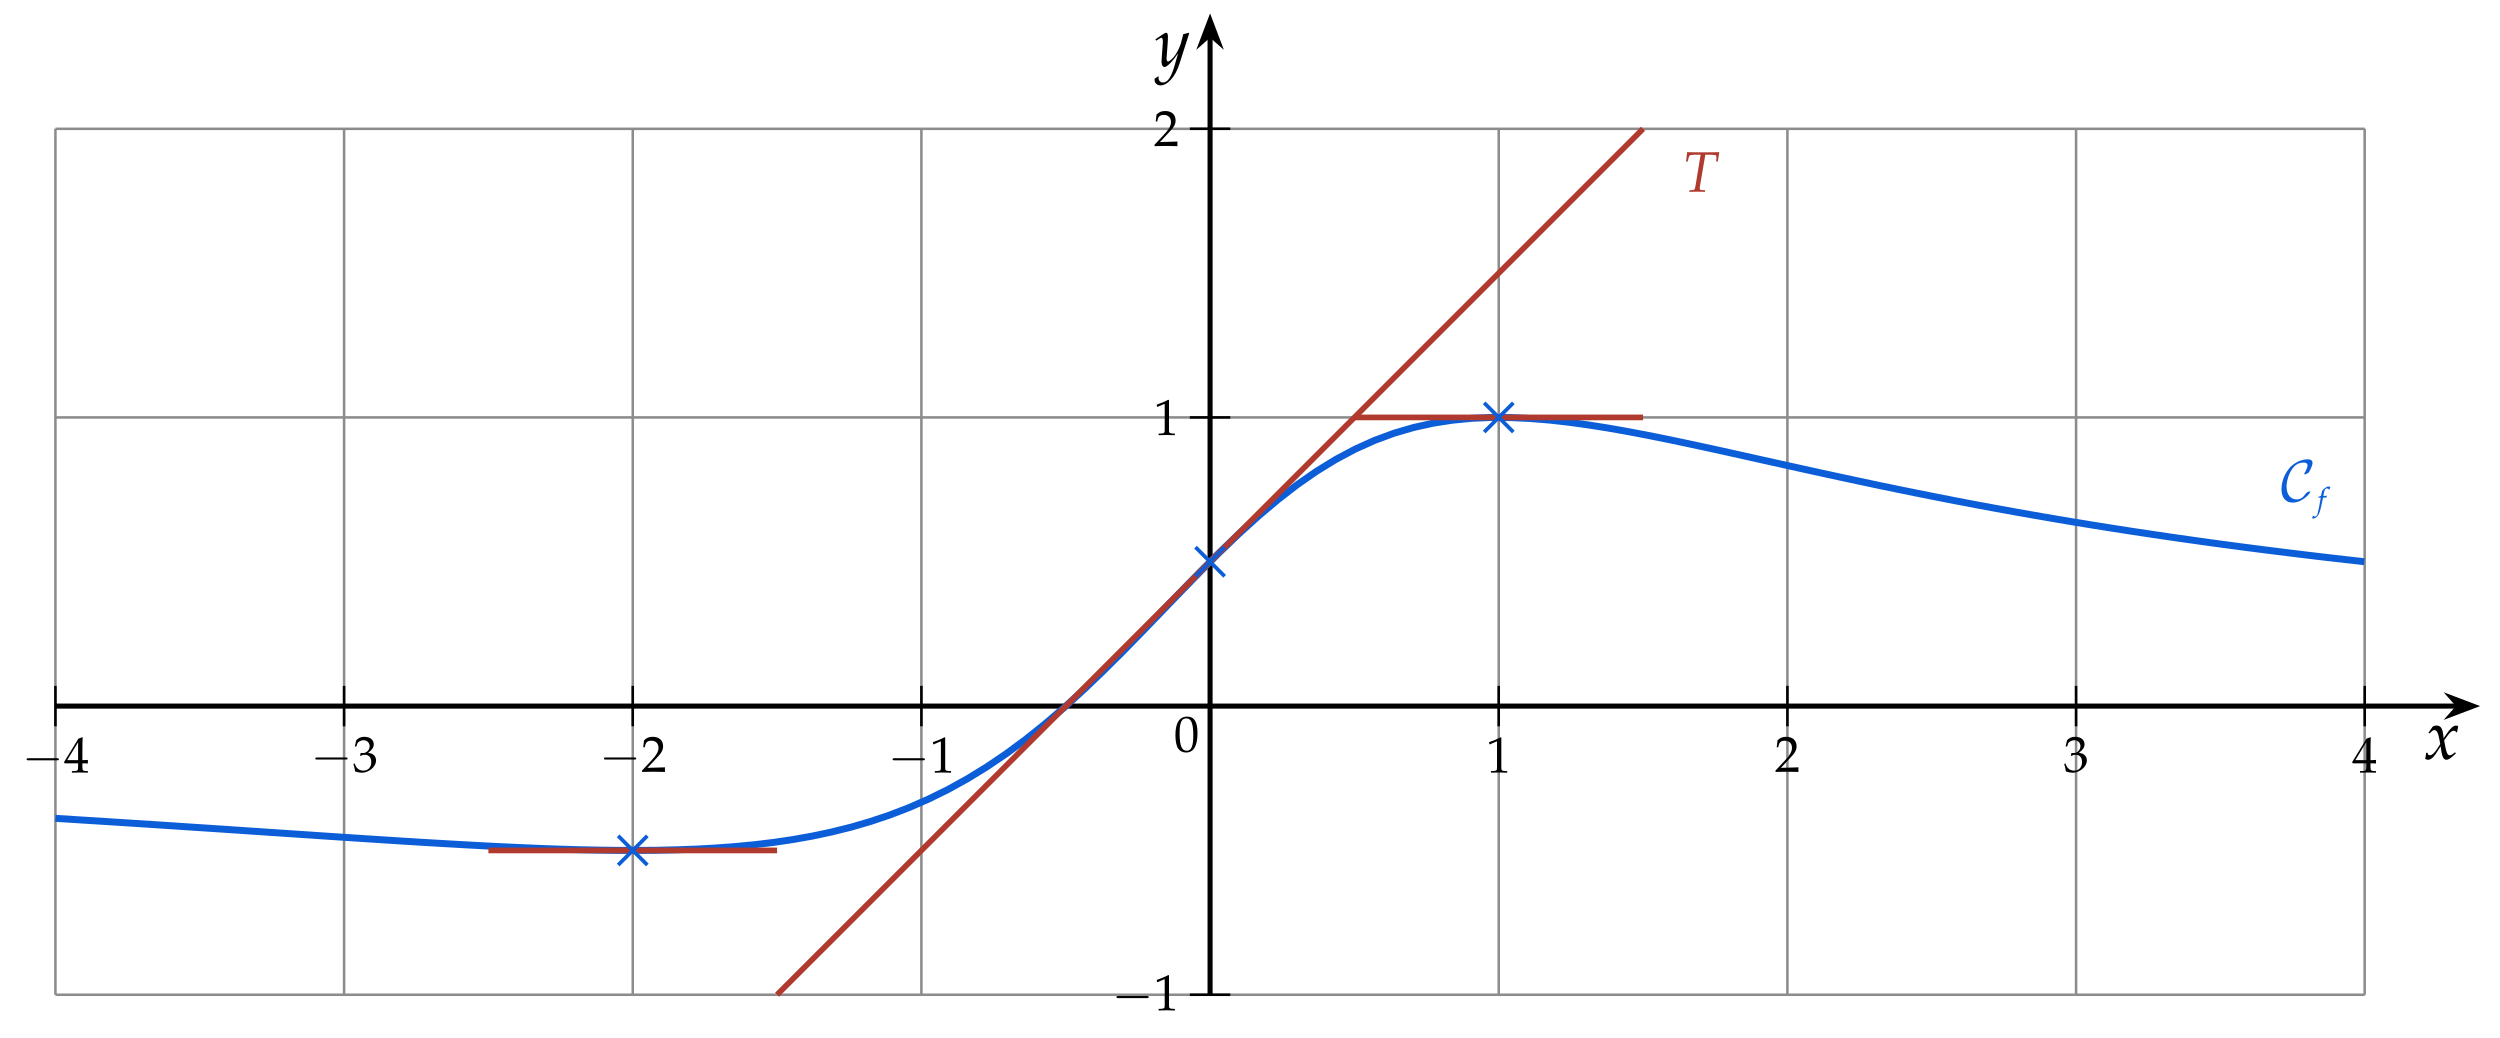
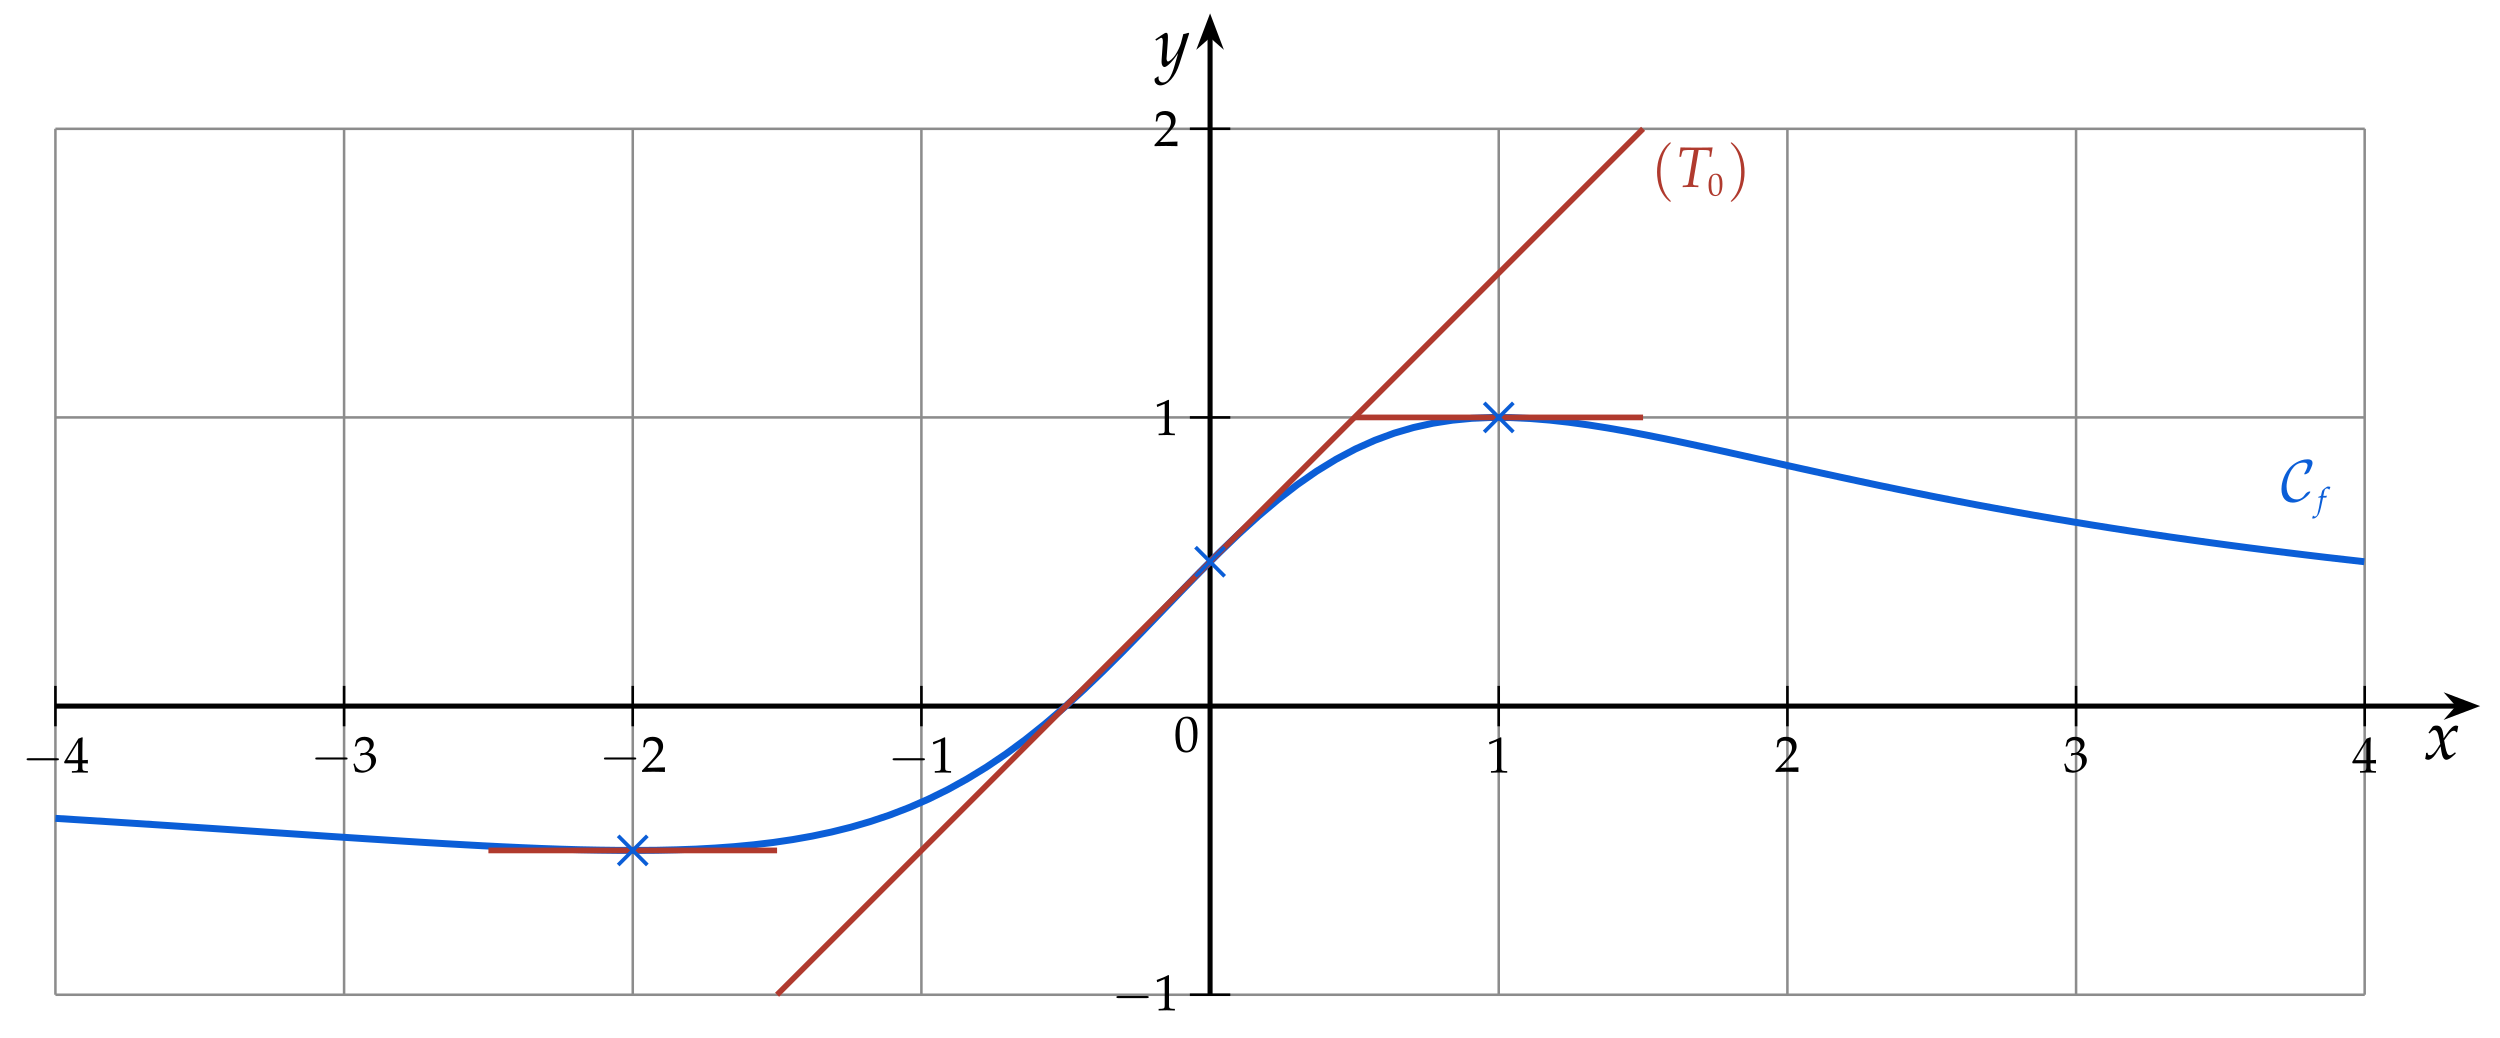
<svg xmlns="http://www.w3.org/2000/svg" xmlns:xlink="http://www.w3.org/1999/xlink" width="391.378" height="162.41" viewBox="0 0 391.378 162.41">
  <defs>
    <g>
      <g id="glyph-0-0">
        <path d="M 0.234 -0.953 C 0.234 -0.734 0.203 -0.594 0.141 -0.25 C 0.125 -0.125 0.109 -0.094 0.094 -0.016 C 0.266 0.078 0.438 0.125 0.562 0.125 C 0.922 0.125 1.344 -0.203 1.688 -0.703 L 2.516 -1.984 L 2.625 -1.234 C 2.766 -0.297 3.016 0.125 3.422 0.125 C 3.656 0.125 4 -0.062 4.344 -0.375 L 4.891 -0.859 L 4.781 -1.062 C 4.391 -0.734 4.125 -0.578 3.953 -0.578 C 3.781 -0.578 3.641 -0.688 3.531 -0.906 C 3.438 -1.109 3.312 -1.516 3.266 -1.828 L 3.062 -2.922 L 3.453 -3.453 C 3.953 -4.172 4.25 -4.422 4.594 -4.422 C 4.766 -4.422 4.891 -4.328 4.953 -4.172 L 5.094 -4.203 L 5.266 -5.141 C 5.141 -5.203 5.031 -5.234 4.938 -5.234 C 4.5 -5.234 4.062 -4.844 3.391 -3.844 L 2.984 -3.25 L 2.922 -3.781 C 2.797 -4.844 2.5 -5.234 1.859 -5.234 C 1.578 -5.234 1.344 -5.156 1.234 -5.016 L 0.609 -4.109 L 0.797 -4 C 1.125 -4.375 1.344 -4.531 1.547 -4.531 C 1.906 -4.531 2.141 -4.078 2.328 -3.016 L 2.453 -2.344 L 2.016 -1.656 C 1.547 -0.938 1.172 -0.594 0.875 -0.594 C 0.703 -0.594 0.594 -0.625 0.562 -0.688 L 0.453 -0.984 Z M 0.234 -0.953 " />
      </g>
      <g id="glyph-0-1">
        <path d="M -0.078 1.953 C -0.094 2.031 -0.094 2.094 -0.094 2.156 C -0.094 2.625 0.312 3 0.812 3 C 1.953 3 3.156 1.656 3.797 -0.359 L 5.328 -5.141 L 5.203 -5.234 C 4.891 -5.125 4.641 -5.062 4.406 -5.031 L 4.031 -3.594 C 3.891 -3.094 3.516 -2.297 3.156 -1.766 C 2.766 -1.203 2.234 -0.734 2 -0.734 C 1.875 -0.734 1.766 -0.984 1.781 -1.25 L 1.797 -1.391 L 1.953 -3.5 C 1.984 -3.844 2 -4.25 2 -4.562 C 2 -5.047 1.922 -5.234 1.734 -5.234 C 1.594 -5.234 1.453 -5.172 0.922 -4.812 L 0.031 -4.203 L 0.156 -4 L 0.703 -4.328 L 0.734 -4.359 C 0.844 -4.422 0.922 -4.453 0.969 -4.453 C 1.125 -4.453 1.203 -4.25 1.203 -3.891 C 1.203 -3.875 1.203 -3.812 1.203 -3.734 L 1.016 -1.094 L 1 -0.656 C 1 -0.203 1.203 0.125 1.469 0.125 C 1.875 0.125 2.781 -0.812 3.594 -2.031 L 3.062 -0.172 C 2.516 1.75 1.969 2.547 1.203 2.547 C 0.828 2.547 0.531 2.25 0.531 1.875 C 0.531 1.812 0.547 1.734 0.547 1.625 L 0.453 1.594 Z M -0.078 1.953 " />
      </g>
      <g id="glyph-1-0">
        <path d="M 2.094 -5.469 C 0.859 -5.469 0.234 -4.5 0.234 -2.578 C 0.234 -1.641 0.391 -0.844 0.672 -0.453 C 0.953 -0.062 1.391 0.156 1.891 0.156 C 3.094 0.156 3.688 -0.875 3.688 -2.906 C 3.688 -4.641 3.172 -5.469 2.094 -5.469 Z M 1.938 -5.188 C 2.719 -5.188 3.031 -4.406 3.031 -2.516 C 3.031 -0.812 2.719 -0.125 2 -0.125 C 1.219 -0.125 0.891 -0.922 0.891 -2.859 C 0.891 -4.531 1.188 -5.188 1.938 -5.188 Z M 1.938 -5.188 " />
      </g>
      <g id="glyph-1-1">
        <path d="M 2.219 -1.438 L 2.219 -0.844 C 2.219 -0.359 2.141 -0.25 1.75 -0.234 L 1.25 -0.219 L 1.25 0.031 C 2.312 0 2.312 0 2.5 0 C 2.688 0 2.688 0 3.75 0.031 L 3.75 -0.219 L 3.359 -0.234 C 2.969 -0.266 2.891 -0.359 2.891 -0.844 L 2.891 -1.438 C 3.359 -1.438 3.531 -1.422 3.75 -1.406 L 3.75 -1.969 C 3.375 -1.938 3.219 -1.938 3.109 -1.938 L 2.891 -1.938 L 2.891 -3.047 C 2.891 -4.453 2.906 -5.141 2.938 -5.469 L 2.844 -5.516 L 2.266 -5.297 L 0.016 -1.625 L 0.109 -1.438 Z M 2.219 -1.938 L 0.516 -1.938 L 2.219 -4.734 Z M 2.219 -1.938 " />
      </g>
      <g id="glyph-1-2">
        <path d="M 0.344 -3.953 L 0.594 -3.953 L 0.734 -4.391 C 0.812 -4.672 1.312 -4.938 1.734 -4.938 C 2.25 -4.938 2.672 -4.516 2.672 -4.016 C 2.672 -3.422 2.203 -2.922 1.641 -2.922 C 1.578 -2.922 1.484 -2.922 1.375 -2.938 L 1.266 -2.938 L 1.172 -2.531 L 1.219 -2.469 C 1.531 -2.609 1.672 -2.656 1.891 -2.656 C 2.547 -2.656 2.922 -2.234 2.922 -1.516 C 2.922 -0.703 2.438 -0.172 1.703 -0.172 C 1.344 -0.172 1.016 -0.281 0.781 -0.516 C 0.594 -0.688 0.484 -0.859 0.328 -1.297 L 0.125 -1.219 C 0.281 -0.734 0.344 -0.438 0.391 -0.047 C 0.812 0.094 1.172 0.156 1.453 0.156 C 2.094 0.156 2.828 -0.203 3.266 -0.734 C 3.531 -1.062 3.672 -1.406 3.672 -1.781 C 3.672 -2.156 3.516 -2.5 3.219 -2.688 C 3.031 -2.828 2.844 -2.891 2.438 -2.969 C 3.078 -3.453 3.312 -3.828 3.312 -4.297 C 3.312 -5 2.734 -5.469 1.844 -5.469 C 1.312 -5.469 0.953 -5.312 0.578 -4.938 Z M 0.344 -3.953 " />
      </g>
      <g id="glyph-1-3">
        <path d="M 0.125 -0.188 L 0.125 0.031 C 1.609 0 1.609 0 1.891 0 C 2.188 0 2.188 0 3.719 0.031 C 3.703 -0.141 3.703 -0.219 3.703 -0.328 C 3.703 -0.438 3.703 -0.516 3.719 -0.688 C 2.797 -0.656 2.438 -0.641 0.969 -0.609 L 2.406 -2.141 C 3.188 -2.953 3.422 -3.391 3.422 -4 C 3.422 -4.906 2.797 -5.469 1.797 -5.469 C 1.219 -5.469 0.828 -5.312 0.438 -4.906 L 0.312 -3.828 L 0.547 -3.828 L 0.641 -4.203 C 0.766 -4.656 1.062 -4.859 1.594 -4.859 C 2.266 -4.859 2.703 -4.422 2.703 -3.75 C 2.703 -3.156 2.375 -2.578 1.469 -1.625 Z M 0.125 -0.188 " />
      </g>
      <g id="glyph-1-4">
        <path d="M 0.531 -4.406 L 0.609 -4.406 L 1.641 -4.859 C 1.641 -4.875 1.656 -4.875 1.656 -4.875 C 1.703 -4.875 1.719 -4.797 1.719 -4.609 L 1.719 -0.766 C 1.719 -0.344 1.641 -0.266 1.203 -0.234 L 0.766 -0.219 L 0.766 0.031 C 1.984 0 1.984 0 2.078 0 C 2.172 0 2.344 0 2.625 0.016 C 2.719 0.016 3 0.016 3.312 0.031 L 3.312 -0.219 L 2.906 -0.234 C 2.469 -0.266 2.391 -0.344 2.391 -0.766 L 2.391 -5.469 L 2.281 -5.516 C 1.766 -5.234 1.203 -5 0.469 -4.75 Z M 0.531 -4.406 " />
      </g>
      <g id="glyph-2-0">
        <path d="M 5.453 -1.906 C 5.594 -1.906 5.75 -1.906 5.75 -2.062 C 5.75 -2.234 5.594 -2.234 5.453 -2.234 L 0.984 -2.234 C 0.844 -2.234 0.688 -2.234 0.688 -2.062 C 0.688 -1.906 0.844 -1.906 0.984 -1.906 Z M 5.453 -1.906 " />
      </g>
      <g id="glyph-3-0">
+         <path d="M 3.078 2.234 C 3.078 2.203 3.078 2.188 2.922 2.031 C 1.766 0.859 1.469 -0.906 1.469 -2.328 C 1.469 -3.953 1.812 -5.562 2.969 -6.734 C 3.078 -6.844 3.078 -6.859 3.078 -6.891 C 3.078 -6.953 3.047 -6.984 2.984 -6.984 C 2.891 -6.984 2.062 -6.344 1.516 -5.172 C 1.031 -4.141 0.922 -3.109 0.922 -2.328 C 0.922 -1.609 1.031 -0.469 1.531 0.578 C 2.094 1.719 2.891 2.328 2.984 2.328 C 3.047 2.328 3.078 2.297 3.078 2.234 Z M 3.078 2.234 " />
+       </g>
+       <g id="glyph-3-1">
+         <path d="M 2.688 -2.328 C 2.688 -3.047 2.594 -4.188 2.078 -5.234 C 1.516 -6.375 0.719 -6.984 0.625 -6.984 C 0.562 -6.984 0.531 -6.953 0.531 -6.891 C 0.531 -6.859 0.531 -6.844 0.703 -6.672 C 1.625 -5.75 2.156 -4.281 2.156 -2.328 C 2.156 -0.734 1.812 0.906 0.656 2.078 C 0.531 2.188 0.531 2.203 0.531 2.234 C 0.531 2.297 0.562 2.328 0.625 2.328 C 0.719 2.328 1.562 1.688 2.109 0.516 C 2.578 -0.516 2.688 -1.547 2.688 -2.328 Z M 2.688 -2.328 " />
+       </g>
+       <g id="glyph-4-0">
        <path d="M 3.484 -5.781 L 4.141 -5.781 C 4.828 -5.781 5.156 -5.734 5.188 -5.625 C 5.203 -5.547 5.234 -5.375 5.219 -5.297 L 5.188 -4.719 L 5.438 -4.719 L 5.672 -6.188 L 4.859 -6.172 C 4.078 -6.172 3.469 -6.156 3.156 -6.156 C 2.828 -6.156 2.25 -6.172 1.484 -6.172 L 0.641 -6.188 L 0.469 -4.719 L 0.734 -4.719 L 0.859 -5.25 C 0.906 -5.453 0.969 -5.594 1.031 -5.656 C 1.078 -5.719 1.422 -5.781 1.75 -5.781 L 2.75 -5.781 L 1.984 -1.125 C 1.844 -0.297 1.828 -0.281 1.469 -0.25 L 1.016 -0.219 L 0.969 0.031 L 1.484 0.016 C 1.844 0.016 2.094 0 2.25 0 C 2.406 0 2.688 0.016 3.031 0.016 L 3.438 0.031 L 3.453 -0.219 L 2.938 -0.25 C 2.703 -0.266 2.609 -0.328 2.609 -0.516 C 2.609 -0.594 2.625 -0.656 2.641 -0.828 Z M 3.484 -5.781 " />
      </g>
-       <g id="glyph-4-0">
+       <g id="glyph-5-0">
+         <path d="M 1.312 -3.422 C 0.531 -3.422 0.141 -2.812 0.141 -1.609 C 0.141 -1.031 0.25 -0.531 0.422 -0.281 C 0.594 -0.047 0.875 0.094 1.188 0.094 C 1.938 0.094 2.312 -0.547 2.312 -1.812 C 2.312 -2.906 1.984 -3.422 1.312 -3.422 Z M 1.219 -3.25 C 1.703 -3.25 1.891 -2.766 1.891 -1.562 C 1.891 -0.516 1.703 -0.078 1.25 -0.078 C 0.766 -0.078 0.562 -0.578 0.562 -1.781 C 0.562 -2.844 0.75 -3.25 1.219 -3.25 Z M 1.219 -3.25 " />
+       </g>
+       <g id="glyph-6-0">
        <path d="M 4.625 -1.469 C 4.625 -1.516 4.578 -1.531 4.531 -1.531 C 4.375 -1.531 4.141 -1.391 4.141 -1.391 C 3.953 -1.266 3.906 -1.203 3.797 -1.047 C 3.516 -0.609 3.094 -0.281 2.5 -0.281 C 1.656 -0.281 0.906 -0.891 0.906 -2.297 C 0.906 -3.125 1.234 -4.234 1.734 -4.969 C 2.141 -5.562 2.641 -6.047 3.609 -6.047 C 3.953 -6.047 4.188 -5.922 4.188 -5.578 C 4.188 -5.25 3.844 -4.594 3.719 -4.406 C 3.672 -4.297 3.672 -4.281 3.672 -4.266 C 3.672 -4.203 3.719 -4.203 3.766 -4.203 C 3.953 -4.203 4.297 -4.406 4.422 -4.547 C 4.438 -4.594 4.969 -5.5 4.969 -5.984 C 4.969 -6.484 4.547 -6.562 4.219 -6.562 C 2.875 -6.562 1.766 -5.688 1.328 -5.156 C 0.219 -3.812 0.109 -2.375 0.109 -1.891 C 0.109 -0.531 0.797 0.219 1.875 0.219 C 3.375 0.219 4.625 -1.234 4.625 -1.469 Z M 4.625 -1.469 " />
      </g>
-       <g id="glyph-5-0">
+       <g id="glyph-7-0">
        <path d="M 1.422 -1.906 C 1.438 -2 1.469 -2.109 1.5 -2.188 L 1.484 -2.219 L 1.453 -2.203 C 1.328 -2.172 1.281 -2.172 1.031 -2.172 L 0.953 -2.172 L 1.062 -2.734 C 1.141 -3.156 1.281 -3.344 1.5 -3.344 C 1.656 -3.344 1.781 -3.266 1.859 -3.156 L 1.906 -3.172 C 1.938 -3.25 1.984 -3.406 2.031 -3.5 L 2.047 -3.578 C 1.969 -3.609 1.812 -3.641 1.703 -3.641 C 1.656 -3.641 1.562 -3.625 1.531 -3.609 C 1.406 -3.547 1 -3.25 0.891 -3.125 C 0.781 -3.016 0.719 -2.875 0.672 -2.594 L 0.594 -2.203 C 0.391 -2.094 0.281 -2.062 0.156 -2.016 L 0.141 -1.906 L 0.547 -1.906 L 0.5 -1.625 C 0.344 -0.656 0.156 0.266 0.047 0.609 C -0.031 0.906 -0.188 1.062 -0.359 1.062 C -0.484 1.062 -0.531 1.031 -0.625 0.922 L -0.688 0.938 C -0.703 1.047 -0.781 1.281 -0.812 1.328 C -0.766 1.359 -0.688 1.375 -0.625 1.375 C -0.422 1.375 -0.156 1.219 0.031 0.984 C 0.344 0.625 0.453 0.281 0.812 -1.469 C 0.828 -1.531 0.859 -1.719 0.906 -1.906 Z M 1.422 -1.906 " />
      </g>
    </g>
    <clipPath id="clip-0">
      <path clip-rule="nonzero" d="M 372 98 L 390.359 98 L 390.359 123 L 372 123 Z M 372 98 " />
    </clipPath>
    <clipPath id="clip-1">
      <path clip-rule="nonzero" d="M 0.398 49 L 386 49 L 386 149 L 0.398 149 Z M 0.398 49 " />
    </clipPath>
    <clipPath id="clip-2">
      <path clip-rule="nonzero" d="M 109 7 L 270 7 L 270 161.82 L 109 161.82 Z M 109 7 " />
    </clipPath>
  </defs>
  <path fill="none" stroke-width="0.399" stroke-linecap="butt" stroke-linejoin="miter" stroke="rgb(54.903%, 54.903%, 54.903%)" stroke-opacity="1" stroke-miterlimit="10" d="M -181.42 -45.354 L 181.421 -45.354 M -181.42 0.001 L 181.421 0.001 M -181.42 45.357 L 181.421 45.357 M -181.42 90.701 L 181.421 90.701 M -181.42 -45.354 L -181.42 90.709 M -136.064 -45.354 L -136.064 90.709 M -90.708 -45.354 L -90.708 90.709 M -45.357 -45.354 L -45.357 90.709 M -0.001 -45.354 L -0.001 90.709 M 45.354 -45.354 L 45.354 90.709 M 90.71 -45.354 L 90.71 90.709 M 136.066 -45.354 L 136.066 90.709 M 181.409 -45.354 L 181.409 90.709 " transform="matrix(0.99638, 0, 0, -0.99638, 189.4387, 110.5404)" />
  <path fill="none" stroke-width="0.797" stroke-linecap="butt" stroke-linejoin="miter" stroke="rgb(0%, 0%, 0%)" stroke-opacity="1" stroke-miterlimit="10" d="M -181.42 0.001 L 196.064 0.001 " transform="matrix(0.99638, 0, 0, -0.99638, 189.4387, 110.5404)" />
  <path fill-rule="nonzero" fill="rgb(0%, 0%, 0%)" fill-opacity="1" d="M 387.148 110.539 L 383.91 109.312 L 384.992 110.539 L 383.91 111.766 Z M 387.148 110.539 " />
  <g clip-path="url(#clip-0)">
    <path fill="none" stroke-width="0.797" stroke-linecap="butt" stroke-linejoin="miter" stroke="rgb(0%, 0%, 0%)" stroke-opacity="1" stroke-miterlimit="10" d="M 4.535 0.001 L 1.285 1.232 L 2.371 0.001 L 1.285 -1.23 Z M 4.535 0.001 " transform="matrix(0.99638, 0, 0, -0.99638, 382.6296, 110.5404)" />
  </g>
  <g fill="rgb(0%, 0%, 0%)" fill-opacity="1">
    <use xlink:href="#glyph-0-0" x="379.569" y="118.823" />
  </g>
  <path fill="none" stroke-width="0.797" stroke-linecap="butt" stroke-linejoin="miter" stroke="rgb(0%, 0%, 0%)" stroke-opacity="1" stroke-miterlimit="10" d="M -0.001 -45.354 L -0.001 105.351 " transform="matrix(0.99638, 0, 0, -0.99638, 189.4387, 110.5404)" />
  <path fill-rule="nonzero" fill="rgb(0%, 0%, 0%)" fill-opacity="1" stroke-width="0.797" stroke-linecap="butt" stroke-linejoin="miter" stroke="rgb(0%, 0%, 0%)" stroke-opacity="1" stroke-miterlimit="10" d="M 4.533 0.001 L 1.287 1.232 L 2.369 0.001 L 1.287 -1.23 Z M 4.533 0.001 " transform="matrix(0, -0.99638, -0.99638, 0, 189.4387, 7.731344)" />
  <g fill="rgb(0%, 0%, 0%)" fill-opacity="1">
    <use xlink:href="#glyph-0-1" x="180.841" y="10.367" />
  </g>
  <g fill="rgb(0%, 0%, 0%)" fill-opacity="1">
    <use xlink:href="#glyph-1-0" x="183.78" y="117.653" />
  </g>
  <path fill="none" stroke-width="0.399" stroke-linecap="butt" stroke-linejoin="miter" stroke="rgb(0%, 0%, 0%)" stroke-opacity="1" stroke-miterlimit="10" d="M -181.42 3.177 L -181.42 -3.174 " transform="matrix(0.99638, 0, 0, -0.99638, 189.4387, 110.5404)" />
  <g fill="rgb(0%, 0%, 0%)" fill-opacity="1">
    <use xlink:href="#glyph-2-0" x="3.475" y="120.935" />
  </g>
  <g fill="rgb(0%, 0%, 0%)" fill-opacity="1">
    <use xlink:href="#glyph-1-1" x="10.007" y="120.935" />
  </g>
  <path fill="none" stroke-width="0.399" stroke-linecap="butt" stroke-linejoin="miter" stroke="rgb(0%, 0%, 0%)" stroke-opacity="1" stroke-miterlimit="10" d="M -136.064 3.177 L -136.064 -3.174 " transform="matrix(0.99638, 0, 0, -0.99638, 189.4387, 110.5404)" />
  <g fill="rgb(0%, 0%, 0%)" fill-opacity="1">
    <use xlink:href="#glyph-2-0" x="48.666" y="120.816" />
  </g>
  <g fill="rgb(0%, 0%, 0%)" fill-opacity="1">
    <use xlink:href="#glyph-1-2" x="55.198" y="120.816" />
  </g>
  <path fill="none" stroke-width="0.399" stroke-linecap="butt" stroke-linejoin="miter" stroke="rgb(0%, 0%, 0%)" stroke-opacity="1" stroke-miterlimit="10" d="M -90.708 3.177 L -90.708 -3.174 " transform="matrix(0.99638, 0, 0, -0.99638, 189.4387, 110.5404)" />
  <g fill="rgb(0%, 0%, 0%)" fill-opacity="1">
    <use xlink:href="#glyph-2-0" x="93.856" y="120.816" />
  </g>
  <g fill="rgb(0%, 0%, 0%)" fill-opacity="1">
    <use xlink:href="#glyph-1-3" x="100.387" y="120.816" />
  </g>
  <path fill="none" stroke-width="0.399" stroke-linecap="butt" stroke-linejoin="miter" stroke="rgb(0%, 0%, 0%)" stroke-opacity="1" stroke-miterlimit="10" d="M -45.357 3.177 L -45.357 -3.174 " transform="matrix(0.99638, 0, 0, -0.99638, 189.4387, 110.5404)" />
  <g fill="rgb(0%, 0%, 0%)" fill-opacity="1">
    <use xlink:href="#glyph-2-0" x="139.047" y="120.935" />
  </g>
  <g fill="rgb(0%, 0%, 0%)" fill-opacity="1">
    <use xlink:href="#glyph-1-4" x="145.578" y="120.935" />
  </g>
  <path fill="none" stroke-width="0.399" stroke-linecap="butt" stroke-linejoin="miter" stroke="rgb(0%, 0%, 0%)" stroke-opacity="1" stroke-miterlimit="10" d="M 45.354 3.177 L 45.354 -3.174 " transform="matrix(0.99638, 0, 0, -0.99638, 189.4387, 110.5404)" />
  <g fill="rgb(0%, 0%, 0%)" fill-opacity="1">
    <use xlink:href="#glyph-1-4" x="232.644" y="120.935" />
  </g>
  <path fill="none" stroke-width="0.399" stroke-linecap="butt" stroke-linejoin="miter" stroke="rgb(0%, 0%, 0%)" stroke-opacity="1" stroke-miterlimit="10" d="M 90.71 3.177 L 90.71 -3.174 " transform="matrix(0.99638, 0, 0, -0.99638, 189.4387, 110.5404)" />
  <g fill="rgb(0%, 0%, 0%)" fill-opacity="1">
    <use xlink:href="#glyph-1-3" x="277.834" y="120.816" />
  </g>
  <path fill="none" stroke-width="0.399" stroke-linecap="butt" stroke-linejoin="miter" stroke="rgb(0%, 0%, 0%)" stroke-opacity="1" stroke-miterlimit="10" d="M 136.066 3.177 L 136.066 -3.174 " transform="matrix(0.99638, 0, 0, -0.99638, 189.4387, 110.5404)" />
  <g fill="rgb(0%, 0%, 0%)" fill-opacity="1">
    <use xlink:href="#glyph-1-2" x="323.024" y="120.816" />
  </g>
  <path fill="none" stroke-width="0.399" stroke-linecap="butt" stroke-linejoin="miter" stroke="rgb(0%, 0%, 0%)" stroke-opacity="1" stroke-miterlimit="10" d="M 181.421 3.177 L 181.421 -3.174 " transform="matrix(0.99638, 0, 0, -0.99638, 189.4387, 110.5404)" />
  <g fill="rgb(0%, 0%, 0%)" fill-opacity="1">
    <use xlink:href="#glyph-1-1" x="368.214" y="120.935" />
  </g>
  <path fill="none" stroke-width="0.399" stroke-linecap="butt" stroke-linejoin="miter" stroke="rgb(0%, 0%, 0%)" stroke-opacity="1" stroke-miterlimit="10" d="M 3.174 -45.354 L -3.177 -45.354 " transform="matrix(0.99638, 0, 0, -0.99638, 189.4387, 110.5404)" />
  <g fill="rgb(0%, 0%, 0%)" fill-opacity="1">
    <use xlink:href="#glyph-2-0" x="174.085" y="158.161" />
  </g>
  <g fill="rgb(0%, 0%, 0%)" fill-opacity="1">
    <use xlink:href="#glyph-1-4" x="180.617" y="158.161" />
  </g>
  <path fill="none" stroke-width="0.399" stroke-linecap="butt" stroke-linejoin="miter" stroke="rgb(0%, 0%, 0%)" stroke-opacity="1" stroke-miterlimit="10" d="M 3.174 45.357 L -3.177 45.357 " transform="matrix(0.99638, 0, 0, -0.99638, 189.4387, 110.5404)" />
  <g fill="rgb(0%, 0%, 0%)" fill-opacity="1">
    <use xlink:href="#glyph-1-4" x="180.617" y="68.099" />
  </g>
  <path fill="none" stroke-width="0.399" stroke-linecap="butt" stroke-linejoin="miter" stroke="rgb(0%, 0%, 0%)" stroke-opacity="1" stroke-miterlimit="10" d="M 3.174 90.709 L -3.177 90.709 " transform="matrix(0.99638, 0, 0, -0.99638, 189.4387, 110.5404)" />
  <g fill="rgb(0%, 0%, 0%)" fill-opacity="1">
    <use xlink:href="#glyph-1-3" x="180.617" y="22.848" />
  </g>
  <g clip-path="url(#clip-1)">
    <path fill="none" stroke-width="1.096" stroke-linecap="butt" stroke-linejoin="miter" stroke="rgb(4.314%, 36.864%, 84.314%)" stroke-opacity="1" stroke-miterlimit="10" d="M -181.42 -17.637 L -178.373 -17.829 L -172.273 -18.213 L -169.227 -18.409 L -166.177 -18.605 L -163.131 -18.805 L -160.081 -19.009 L -157.031 -19.209 L -153.984 -19.413 L -150.934 -19.62 L -147.888 -19.824 L -141.788 -20.232 L -138.742 -20.44 L -135.692 -20.64 L -132.645 -20.84 L -126.545 -21.232 L -123.499 -21.42 L -120.449 -21.6 L -117.403 -21.773 L -114.353 -21.941 L -111.303 -22.094 L -108.256 -22.235 L -105.206 -22.365 L -102.16 -22.475 L -99.11 -22.565 L -96.06 -22.627 L -93.014 -22.667 L -89.964 -22.674 L -86.917 -22.651 L -83.867 -22.58 L -80.817 -22.471 L -77.771 -22.302 L -74.721 -22.079 L -71.675 -21.788 L -68.625 -21.424 L -65.574 -20.973 L -62.528 -20.432 L -59.478 -19.785 L -56.432 -19.028 L -53.382 -18.139 L -50.332 -17.115 L -47.286 -15.943 L -44.236 -14.61 L -41.189 -13.109 L -38.139 -11.423 L -35.089 -9.553 L -32.043 -7.495 L -28.993 -5.244 L -25.947 -2.81 L -22.897 -0.195 L -19.846 2.581 L -16.8 5.498 L -13.75 8.532 L -10.704 11.649 L -4.604 17.977 L -1.558 21.105 L 1.492 24.155 L 4.539 27.084 L 7.589 29.848 L 10.639 32.419 L 13.685 34.78 L 16.735 36.901 L 19.785 38.771 L 22.831 40.39 L 25.882 41.758 L 28.928 42.883 L 31.978 43.773 L 35.028 44.447 L 38.074 44.922 L 41.124 45.216 L 44.17 45.345 L 47.22 45.33 L 50.271 45.188 L 53.317 44.941 L 56.367 44.6 L 59.413 44.181 L 62.463 43.699 L 65.513 43.162 L 68.559 42.585 L 71.61 41.974 L 74.656 41.335 L 77.706 40.68 L 80.756 40.013 L 83.802 39.335 L 86.852 38.653 L 89.898 37.979 L 92.949 37.3 L 95.999 36.63 L 99.045 35.967 L 102.095 35.313 L 105.141 34.666 L 108.191 34.035 L 111.241 33.415 L 114.287 32.808 L 117.338 32.212 L 120.384 31.631 L 123.434 31.067 L 126.484 30.514 L 129.53 29.973 L 132.58 29.448 L 135.626 28.934 L 138.677 28.436 L 141.727 27.95 L 144.773 27.476 L 147.823 27.017 L 150.869 26.566 L 153.919 26.131 L 156.969 25.704 L 160.015 25.292 L 163.066 24.888 L 166.112 24.496 L 169.162 24.116 L 172.212 23.744 L 175.258 23.379 L 178.308 23.03 L 181.354 22.685 " transform="matrix(0.99638, 0, 0, -0.99638, 189.4387, 110.5404)" />
  </g>
  <g clip-path="url(#clip-2)">
    <path fill="none" stroke-width="0.897" stroke-linecap="butt" stroke-linejoin="miter" stroke="rgb(69.019%, 22.745%, 18.039%)" stroke-opacity="1" stroke-miterlimit="10" d="M -68.033 -45.354 L 68.034 90.709 " transform="matrix(0.99638, 0, 0, -0.99638, 189.4387, 110.5404)" />
  </g>
  <path fill="none" stroke-width="0.897" stroke-linecap="butt" stroke-linejoin="miter" stroke="rgb(69.019%, 22.745%, 18.039%)" stroke-opacity="1" stroke-miterlimit="10" d="M -113.388 -22.678 L -68.033 -22.678 M 22.679 45.357 L 68.034 45.357 " transform="matrix(0.99638, 0, 0, -0.99638, 189.4387, 110.5404)" />
  <path fill="none" stroke-width="0.598" stroke-linecap="butt" stroke-linejoin="miter" stroke="rgb(4.314%, 36.864%, 84.314%)" stroke-opacity="1" stroke-miterlimit="10" d="M -93.002 -24.968 L -88.419 -20.385 M -93.002 -20.385 L -88.419 -24.968 " transform="matrix(0.99638, 0, 0, -0.99638, 189.4387, 110.5404)" />
  <path fill="none" stroke-width="0.598" stroke-linecap="butt" stroke-linejoin="miter" stroke="rgb(4.314%, 36.864%, 84.314%)" stroke-opacity="1" stroke-miterlimit="10" d="M 43.065 43.063 L 47.648 47.646 M 43.065 47.646 L 47.648 43.063 " transform="matrix(0.99638, 0, 0, -0.99638, 189.4387, 110.5404)" />
  <path fill="none" stroke-width="0.598" stroke-linecap="butt" stroke-linejoin="miter" stroke="rgb(4.314%, 36.864%, 84.314%)" stroke-opacity="1" stroke-miterlimit="10" d="M -2.291 20.388 L 2.292 24.971 M -2.291 24.971 L 2.292 20.388 " transform="matrix(0.99638, 0, 0, -0.99638, 189.4387, 110.5404)" />
  <g fill="rgb(69.019%, 22.745%, 18.039%)" fill-opacity="1">
-     <use xlink:href="#glyph-3-0" x="263.484" y="30.007" />
+     <use xlink:href="#glyph-3-0" x="258.488" y="29.266" />
+   </g>
+   <g fill="rgb(69.019%, 22.745%, 18.039%)" fill-opacity="1">
+     <use xlink:href="#glyph-4-0" x="262.439" y="29.266" />
+   </g>
+   <g fill="rgb(69.019%, 22.745%, 18.039%)" fill-opacity="1">
+     <use xlink:href="#glyph-5-0" x="267.337" y="30.606" />
+   </g>
+   <g fill="rgb(69.019%, 22.745%, 18.039%)" fill-opacity="1">
+     <use xlink:href="#glyph-3-1" x="270.426" y="29.266" />
  </g>
  <g fill="rgb(4.314%, 36.864%, 84.314%)" fill-opacity="1">
-     <use xlink:href="#glyph-4-0" x="357.057" y="78.466" />
+     <use xlink:href="#glyph-6-0" x="357.057" y="78.466" />
  </g>
  <g fill="rgb(4.314%, 36.864%, 84.314%)" fill-opacity="1">
-     <use xlink:href="#glyph-5-0" x="362.771" y="79.806" />
+     <use xlink:href="#glyph-7-0" x="362.771" y="79.806" />
  </g>
</svg>
